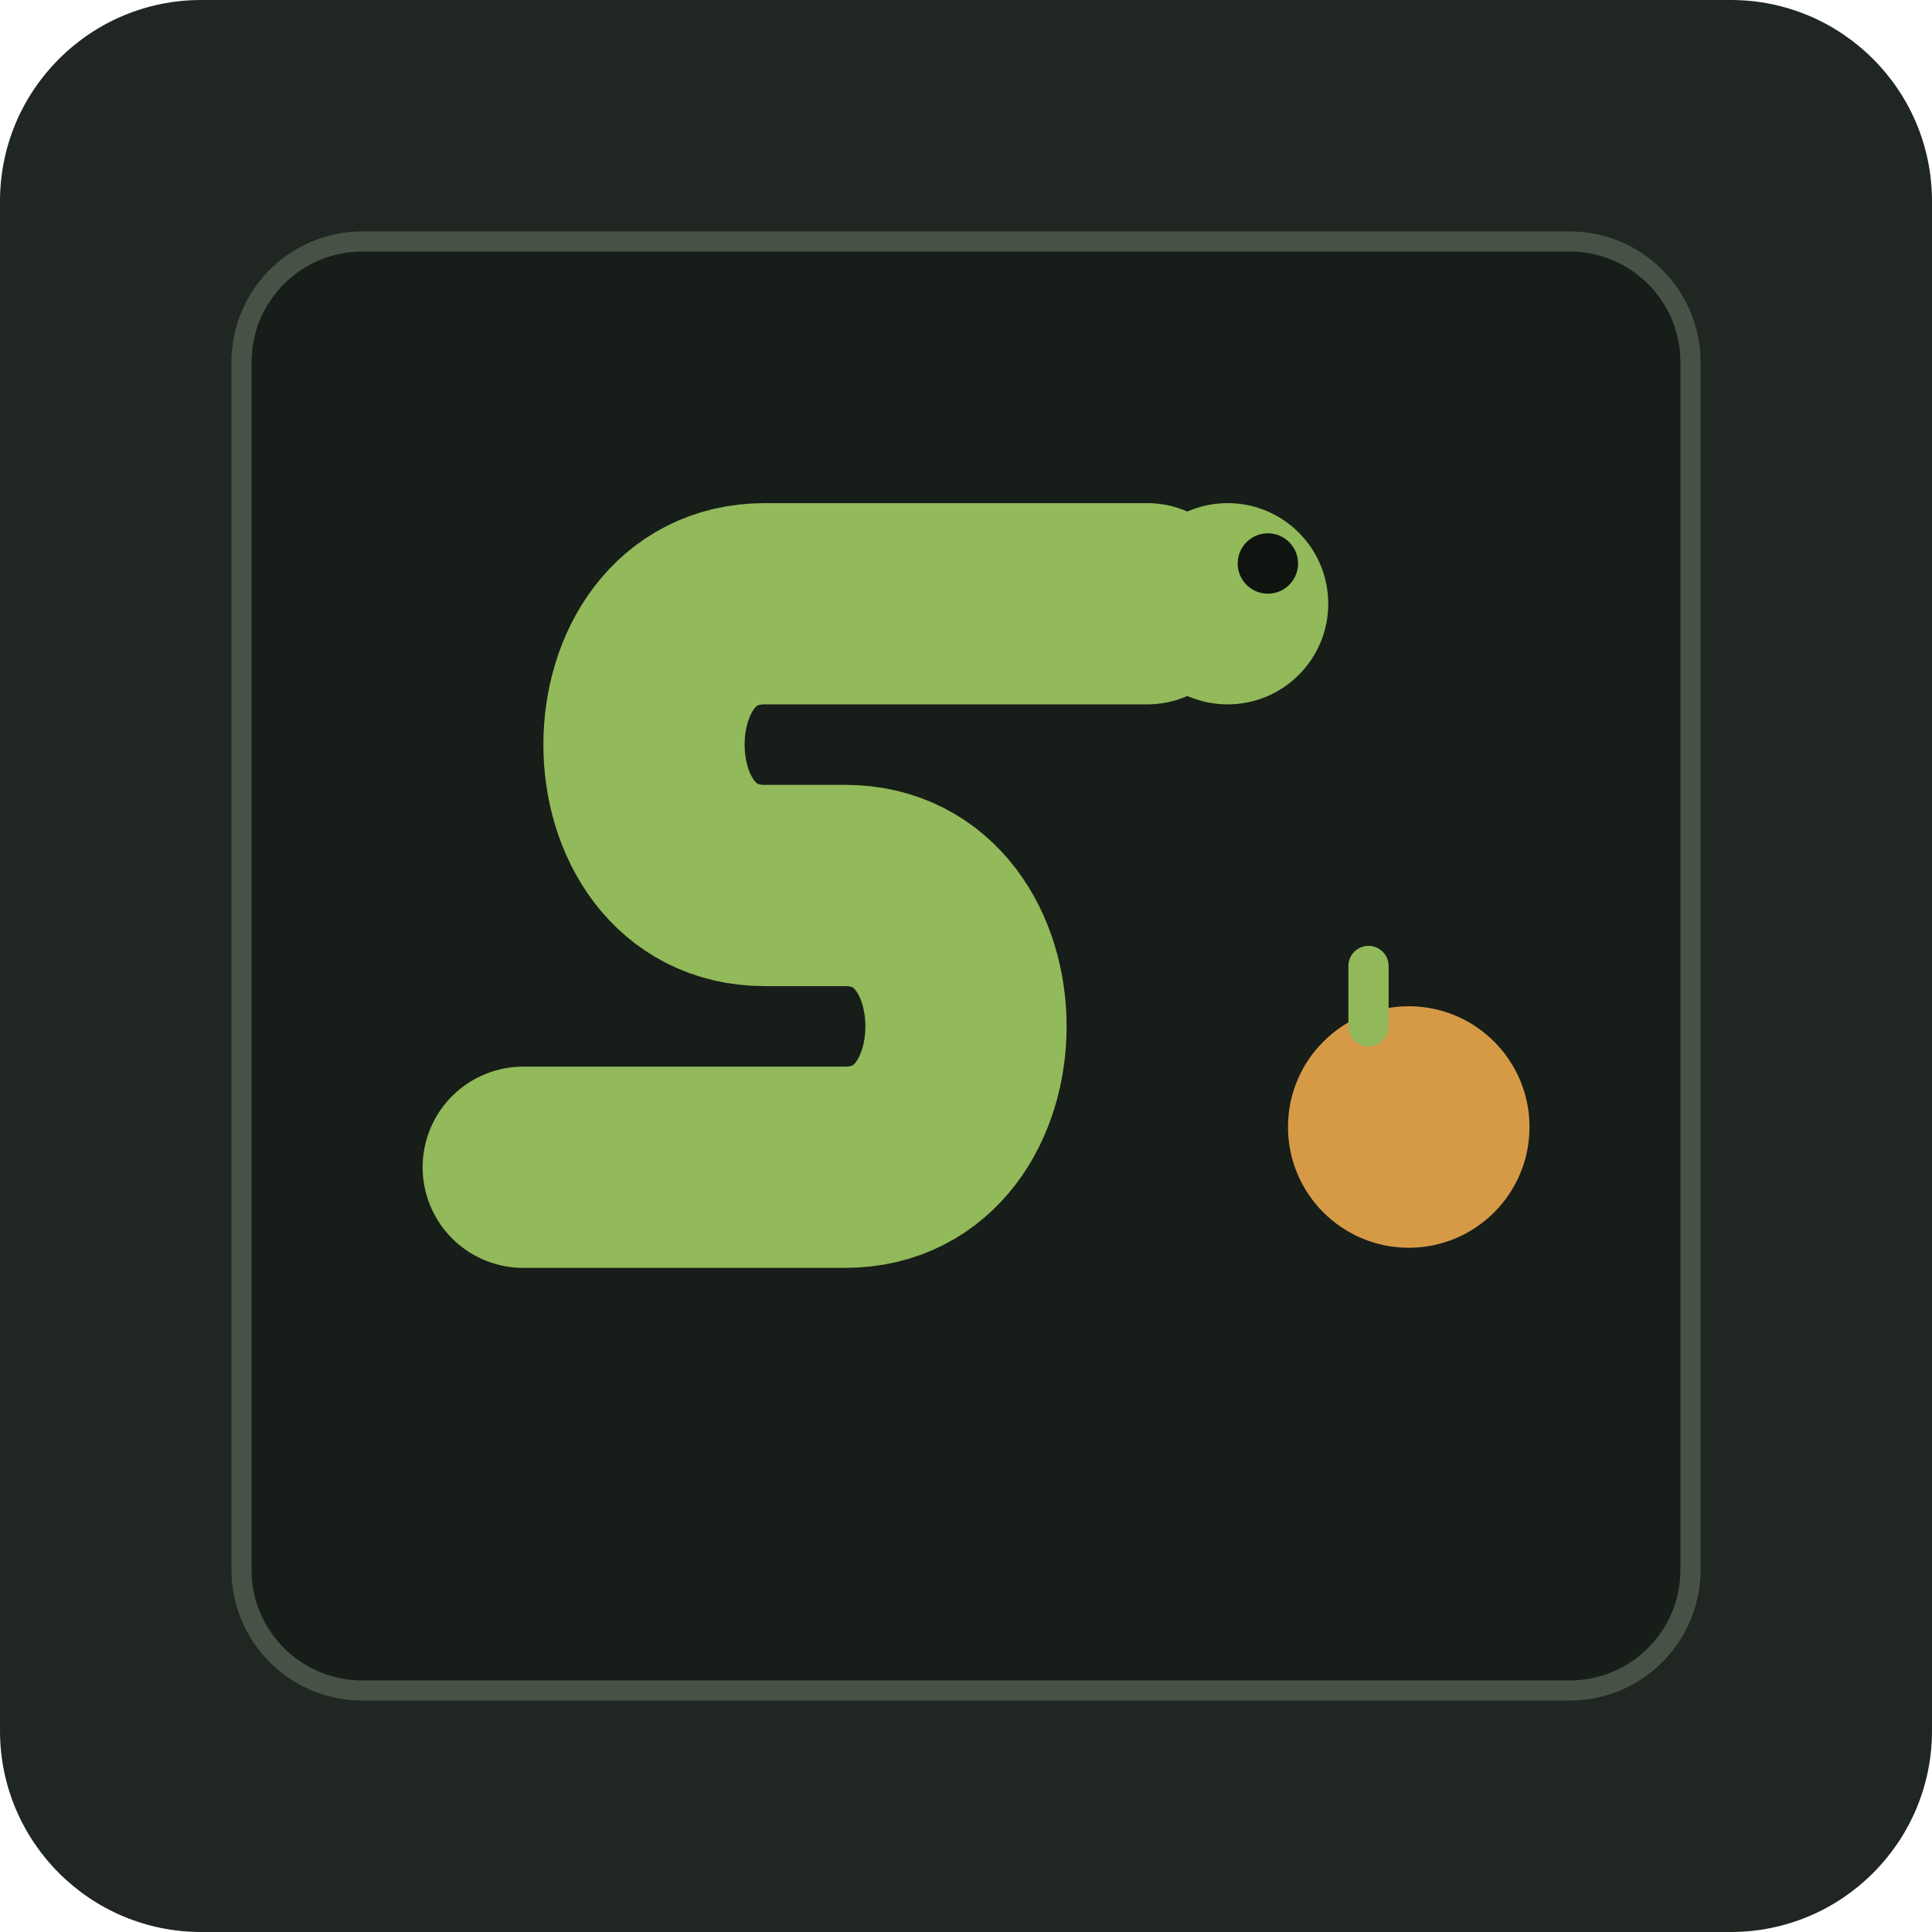
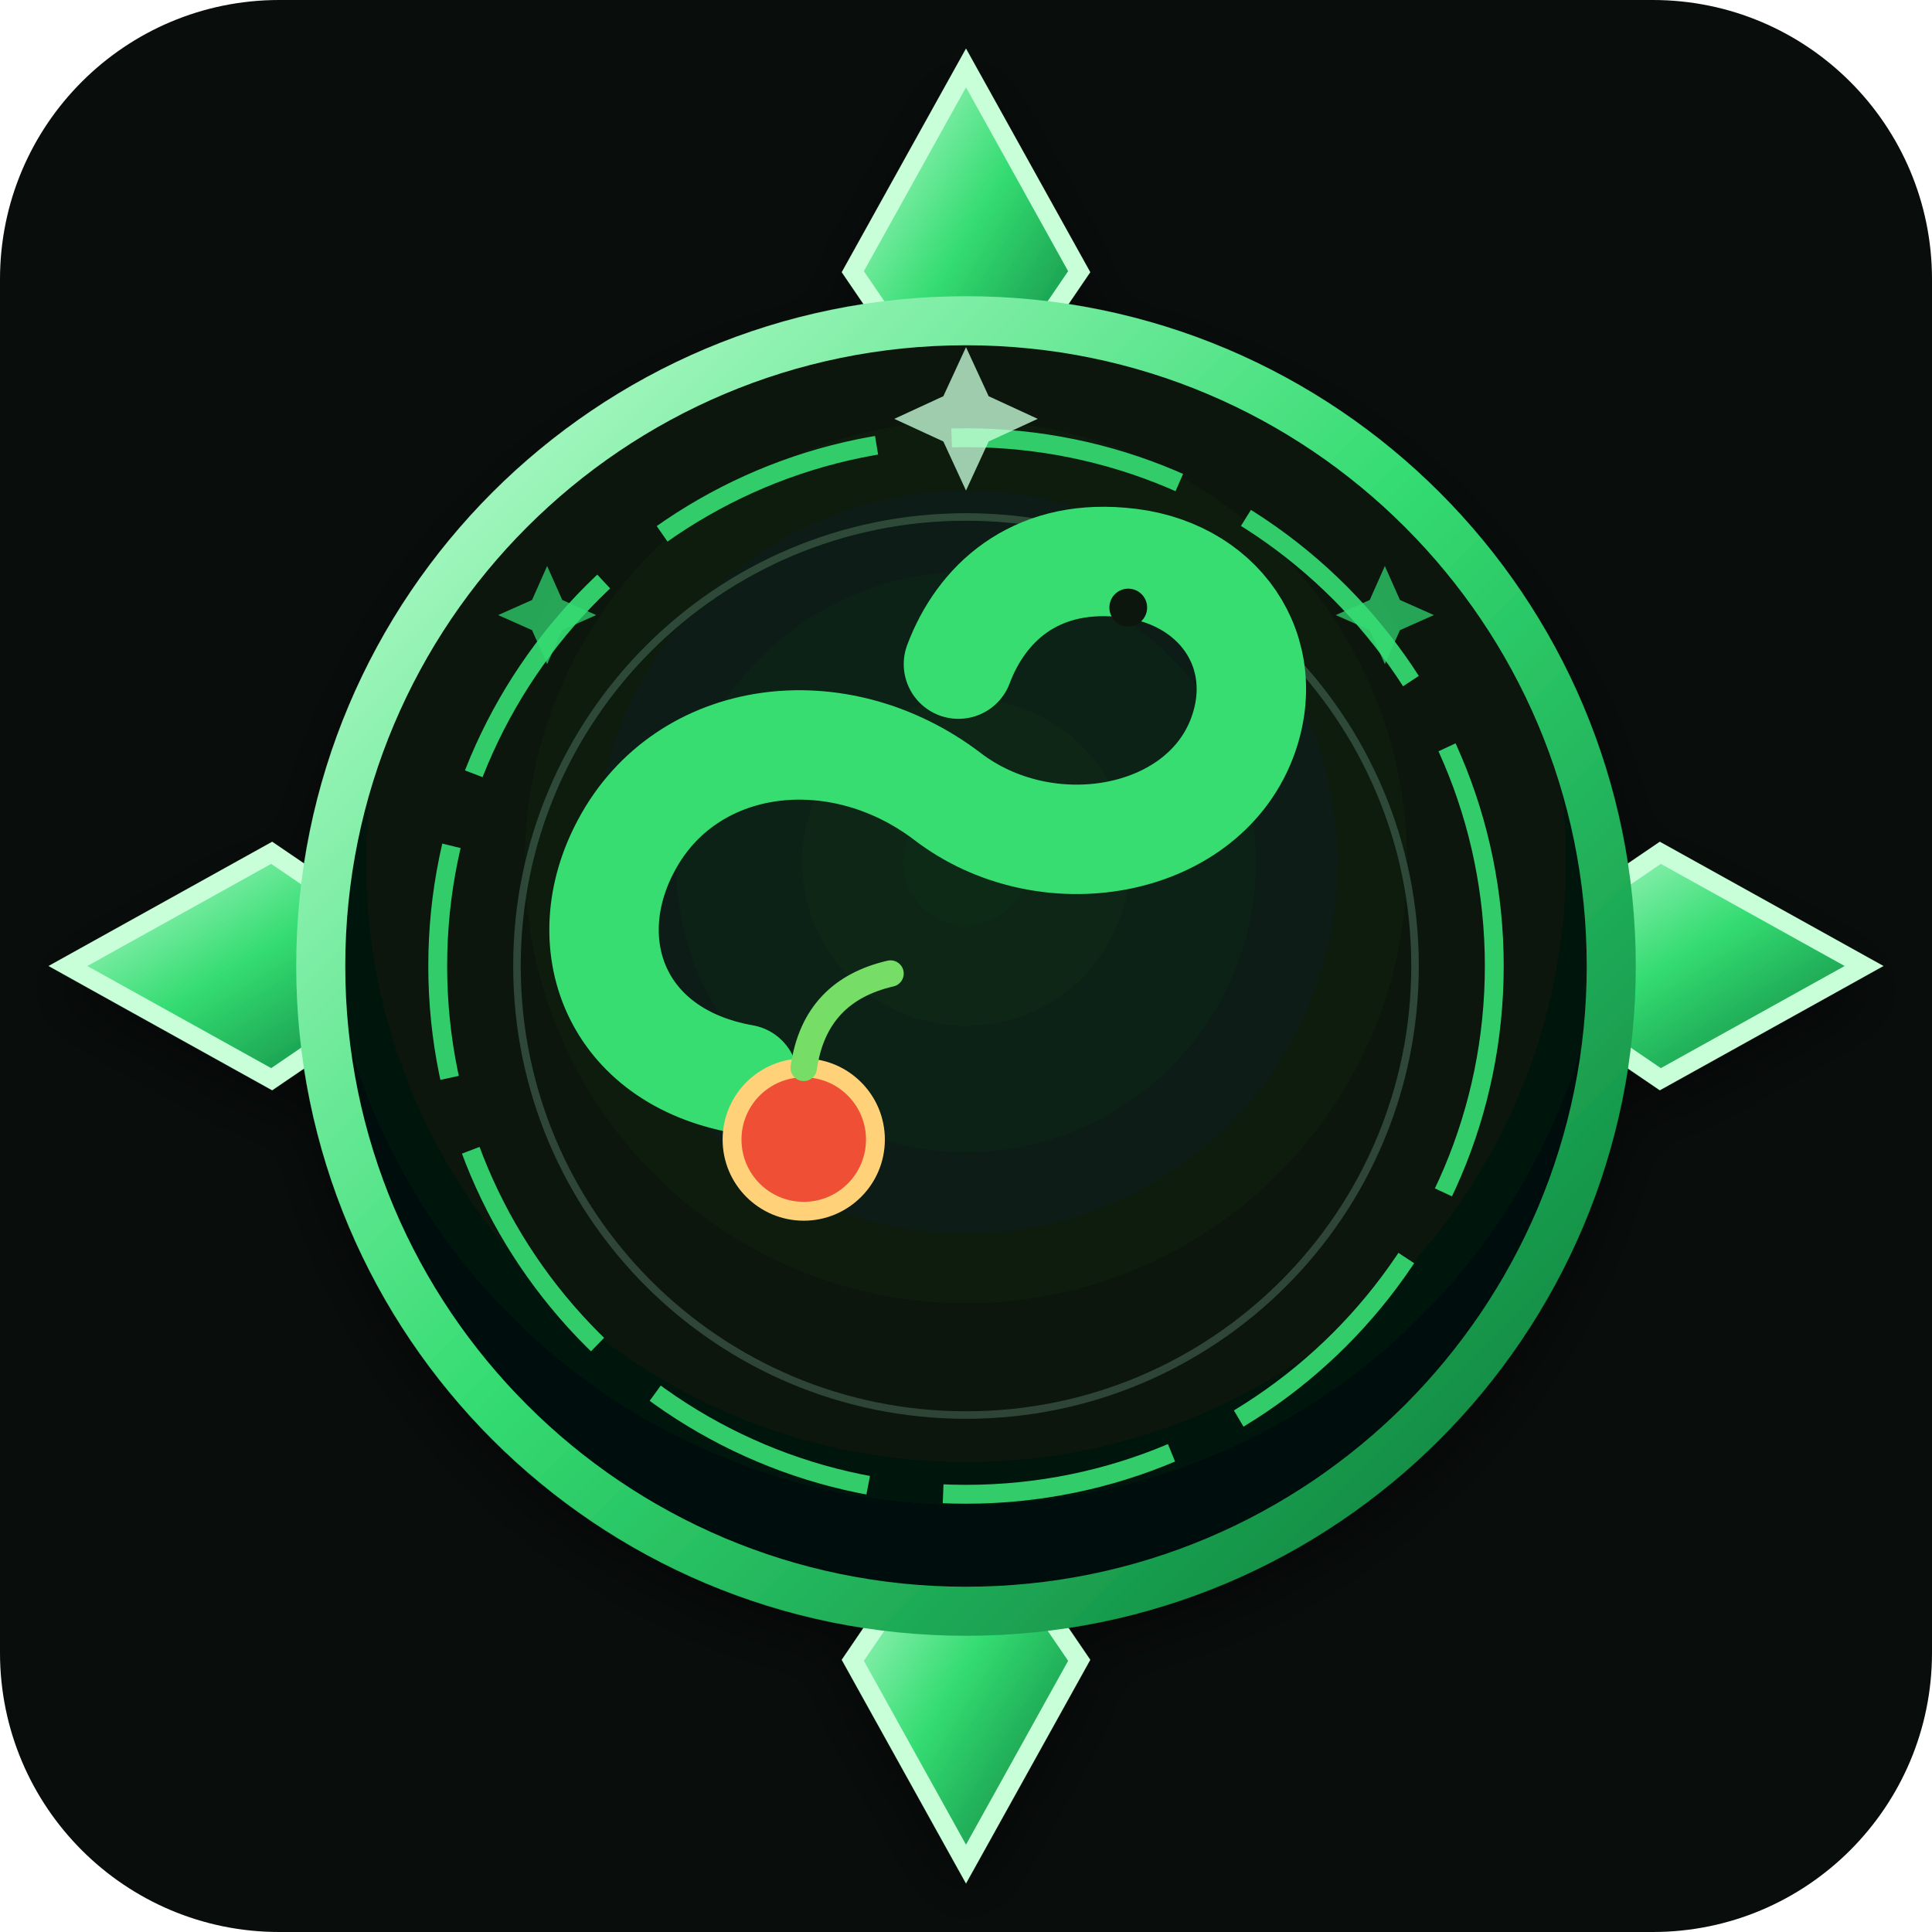
- <svg xmlns="http://www.w3.org/2000/svg" viewBox="0 0 96 96">
-   <rect width="96" height="96" rx="10" fill="#202621" />
-   <rect x="12" y="12" width="72" height="72" rx="6" fill="#171d18" stroke="#475246" />
-   <path d="M26 58h16c8 0 8-14 0-14h-4c-8 0-8-14 0-14h19" fill="none" stroke="#92b95a" stroke-width="10" stroke-linecap="round" stroke-linejoin="round" />
-   <circle cx="61" cy="30" r="5" fill="#92b95a" />
-   <circle cx="63" cy="28" r="1.5" fill="#101410" />
-   <circle cx="70" cy="56" r="6" fill="#d69a47" />
-   <rect x="67" y="47" width="2" height="5" rx="1" fill="#92b95a" />
+ <svg xmlns="http://www.w3.org/2000/svg" viewBox="0 0 512 512">
+   <defs>
+     <radialGradient id="bg" cx="50%" cy="42%" r="66%">
+       <stop stop-color="#0a2b18" />
+       <stop offset="1" stop-color="#050909" />
+     </radialGradient>
+     <linearGradient id="a" x1="0" y1="0" x2="1" y2="1">
+       <stop stop-color="#c8ffd8" />
+       <stop offset=".48" stop-color="#34dc72" />
+       <stop offset="1" stop-color="#087538" />
+     </linearGradient>
+     <linearGradient id="m" x1="0" y1="0" x2="1" y2="1">
+       <stop stop-color="#f7ffff" />
+       <stop offset="1" stop-color="#c8ffd8" />
+     </linearGradient>
+     <filter id="sh" x="-30%" y="-30%" width="160%" height="160%">
+       <feGaussianBlur in="SourceAlpha" stdDeviation="8" />
+       <feOffset dy="6" />
+       <feComponentTransfer>
+         <feFuncA type="linear" slope=".42" />
+       </feComponentTransfer>
+       <feMerge>
+         <feMergeNode />
+         <feMergeNode in="SourceGraphic" />
+       </feMerge>
+     </filter>
+   </defs>
+   <rect width="512" height="512" rx="74" fill="#090d0c" />
+   <g filter="url(#sh)">
+     <path d="M256 18 286 72 256 116 226 72Z" fill="url(#a)" stroke="#c8ffd8" stroke-width="5" />
+     <path d="M494 256 440 286 396 256 440 226Z" fill="url(#a)" stroke="#c8ffd8" stroke-width="5" />
+     <path d="M256 494 226 440 256 396 286 440Z" fill="url(#a)" stroke="#c8ffd8" stroke-width="5" />
+     <path d="M18 256 72 226 116 256 72 286Z" fill="url(#a)" stroke="#c8ffd8" stroke-width="5" />
+     <circle cx="256" cy="256" r="171" fill="url(#bg)" stroke="url(#a)" stroke-width="13" />
+     <circle cx="256" cy="256" r="140" fill="none" stroke="#34dc72" stroke-width="5" stroke-dasharray="62 20" opacity=".92" />
+     <circle cx="256" cy="256" r="119" fill="none" stroke="#c8ffd8" stroke-width="2" opacity=".2" />
+     <path d="m256 92 6 13 13 6-13 6-6 13-6-13-13-6 13-6Z" fill="#c8ffd8" opacity=".78" />
+     <path d="m145 150 4 9 9 4-9 4-4 9-4-9-9-4 9-4Z" fill="#34dc72" opacity=".72" />
+     <path d="m367 150 4 9 9 4-9 4-4 9-4-9-9-4 9-4Z" fill="#34dc72" opacity=".72" />
+     <path d="M197 286c-34-6-45-36-31-62 16-30 56-35 85-13 26 20 67 13 78-15 9-23-6-45-32-47-23-2-37 11-43 27" fill="none" stroke="#38dd72" stroke-width="29" stroke-linecap="round" stroke-linejoin="round" />
+     <circle cx="299" cy="161" r="5" fill="#07140c" />
+     <circle cx="213" cy="302" r="19" fill="#ef4f36" stroke="#ffd179" stroke-width="5" />
+     <path d="M213 283c2-14 10-22 23-25" fill="none" stroke="#76dd66" stroke-width="7" stroke-linecap="round" />
+   </g>
</svg>
